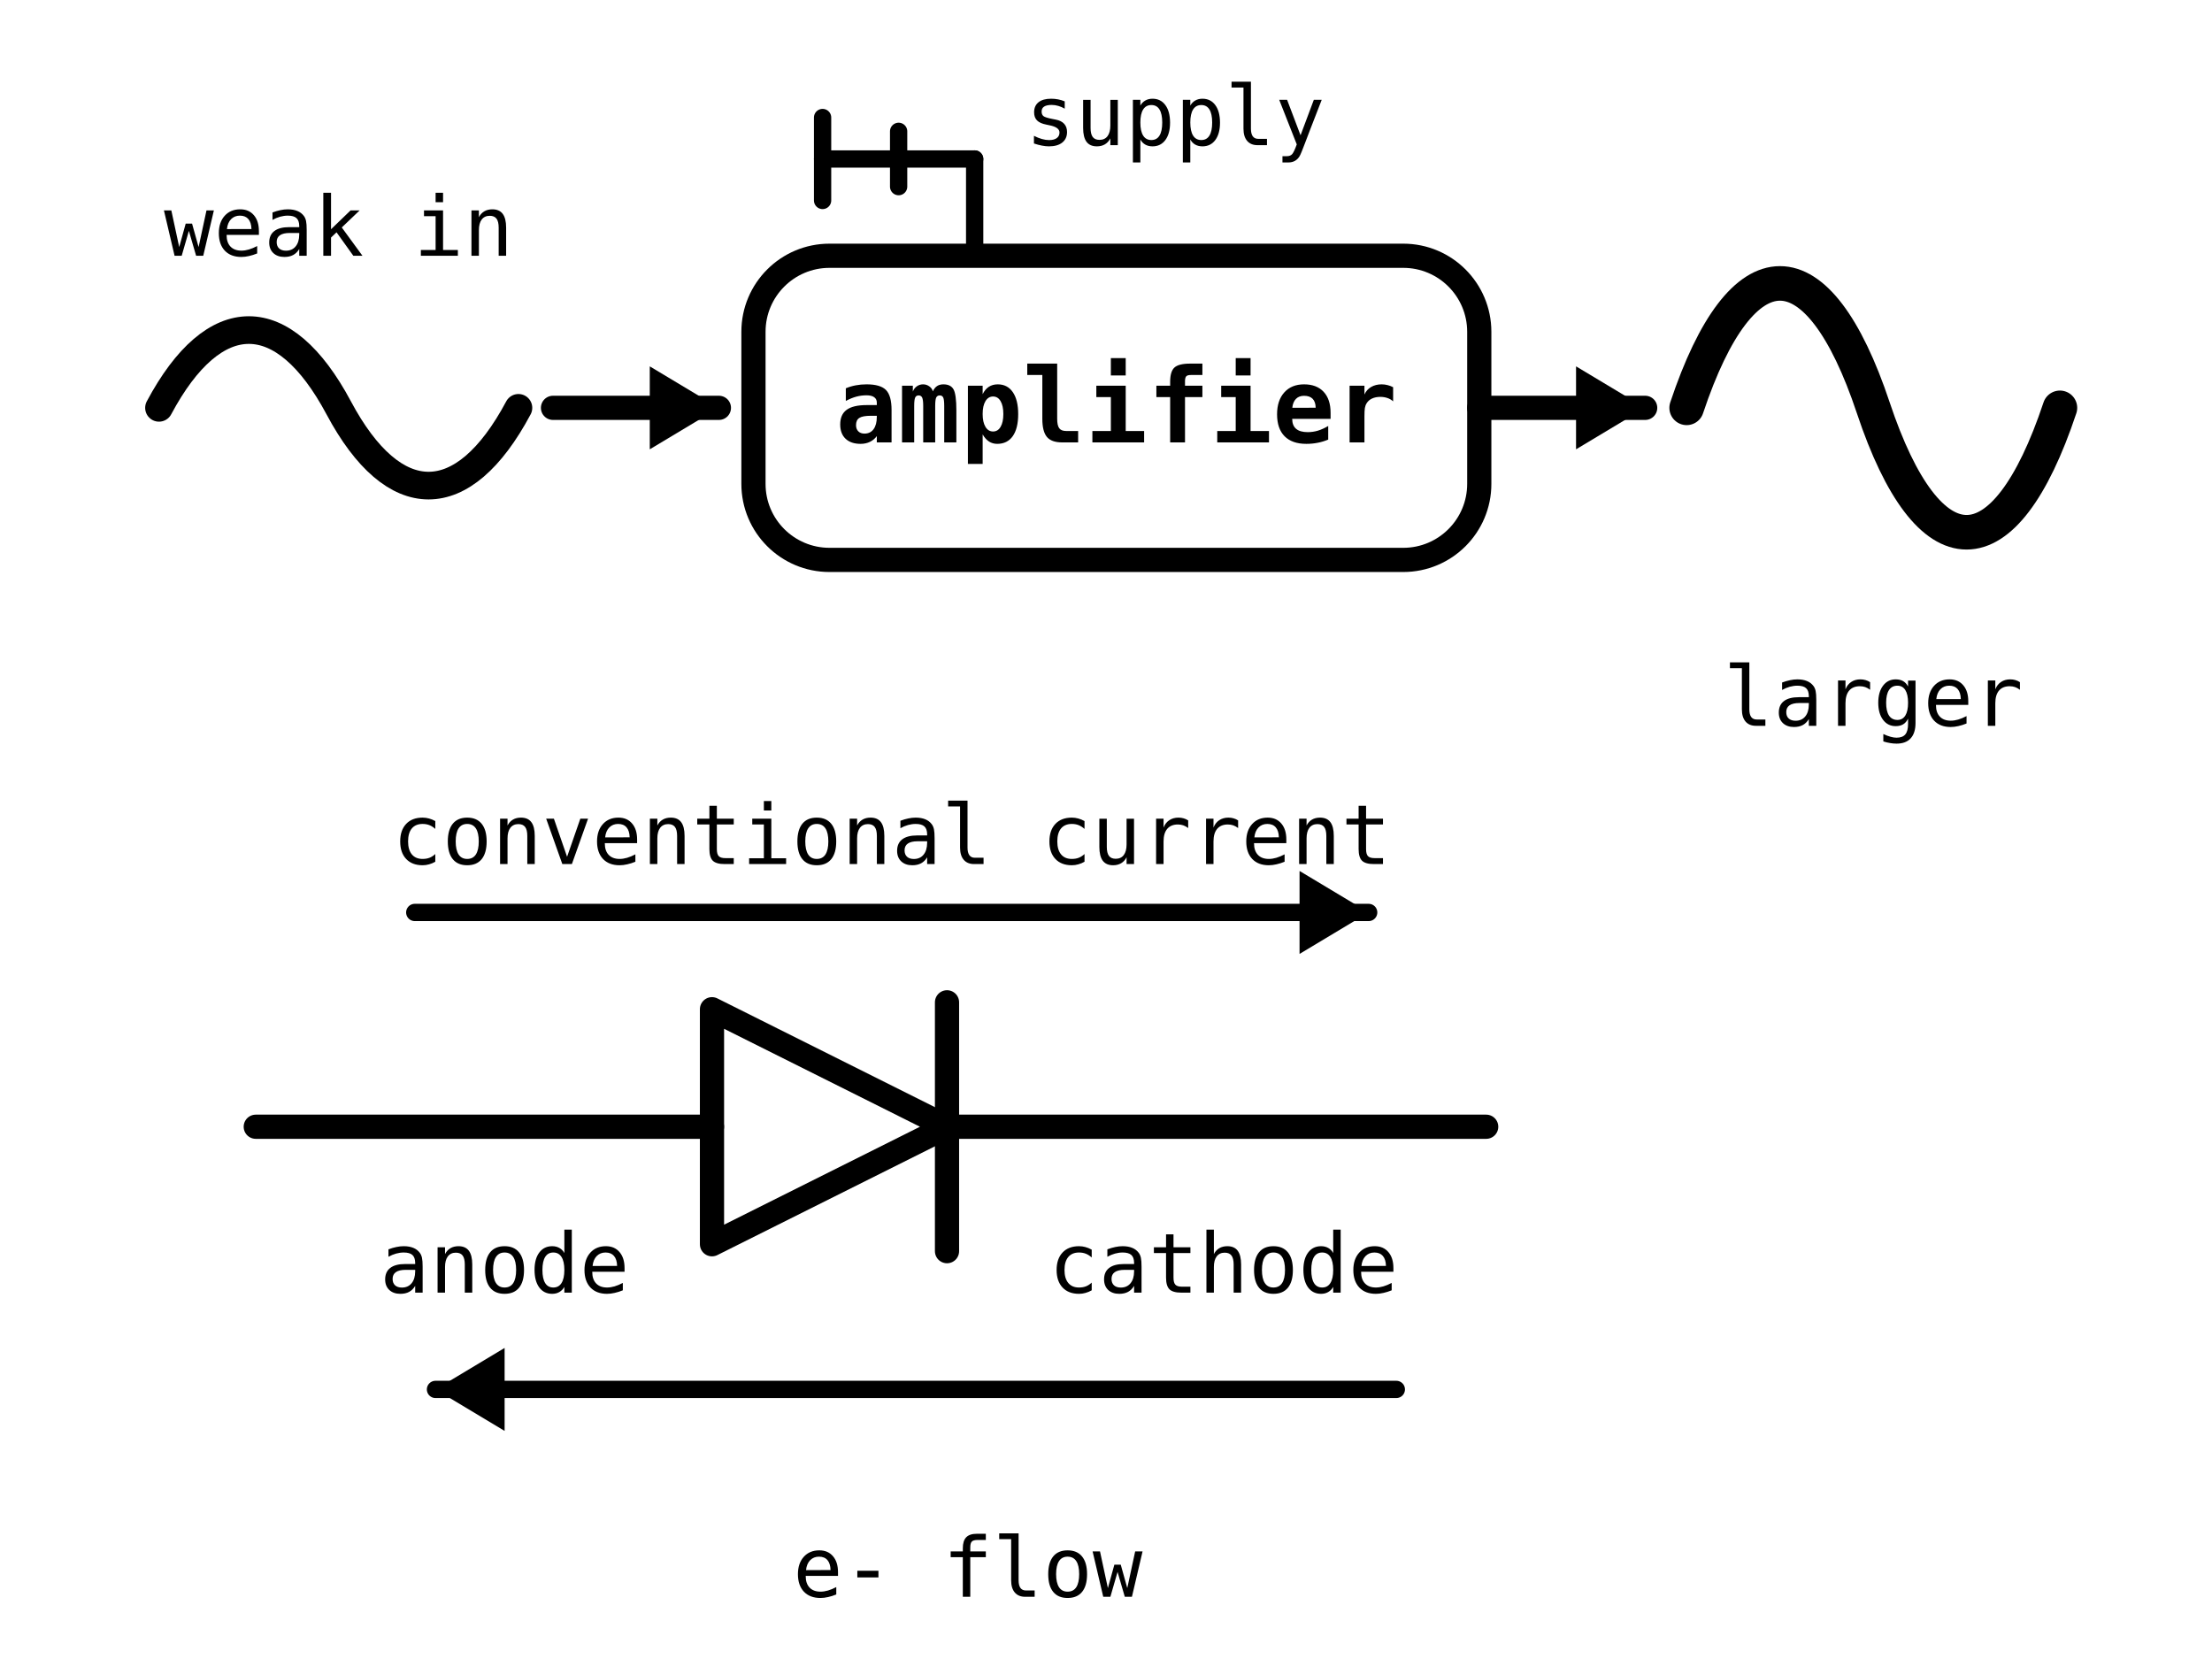
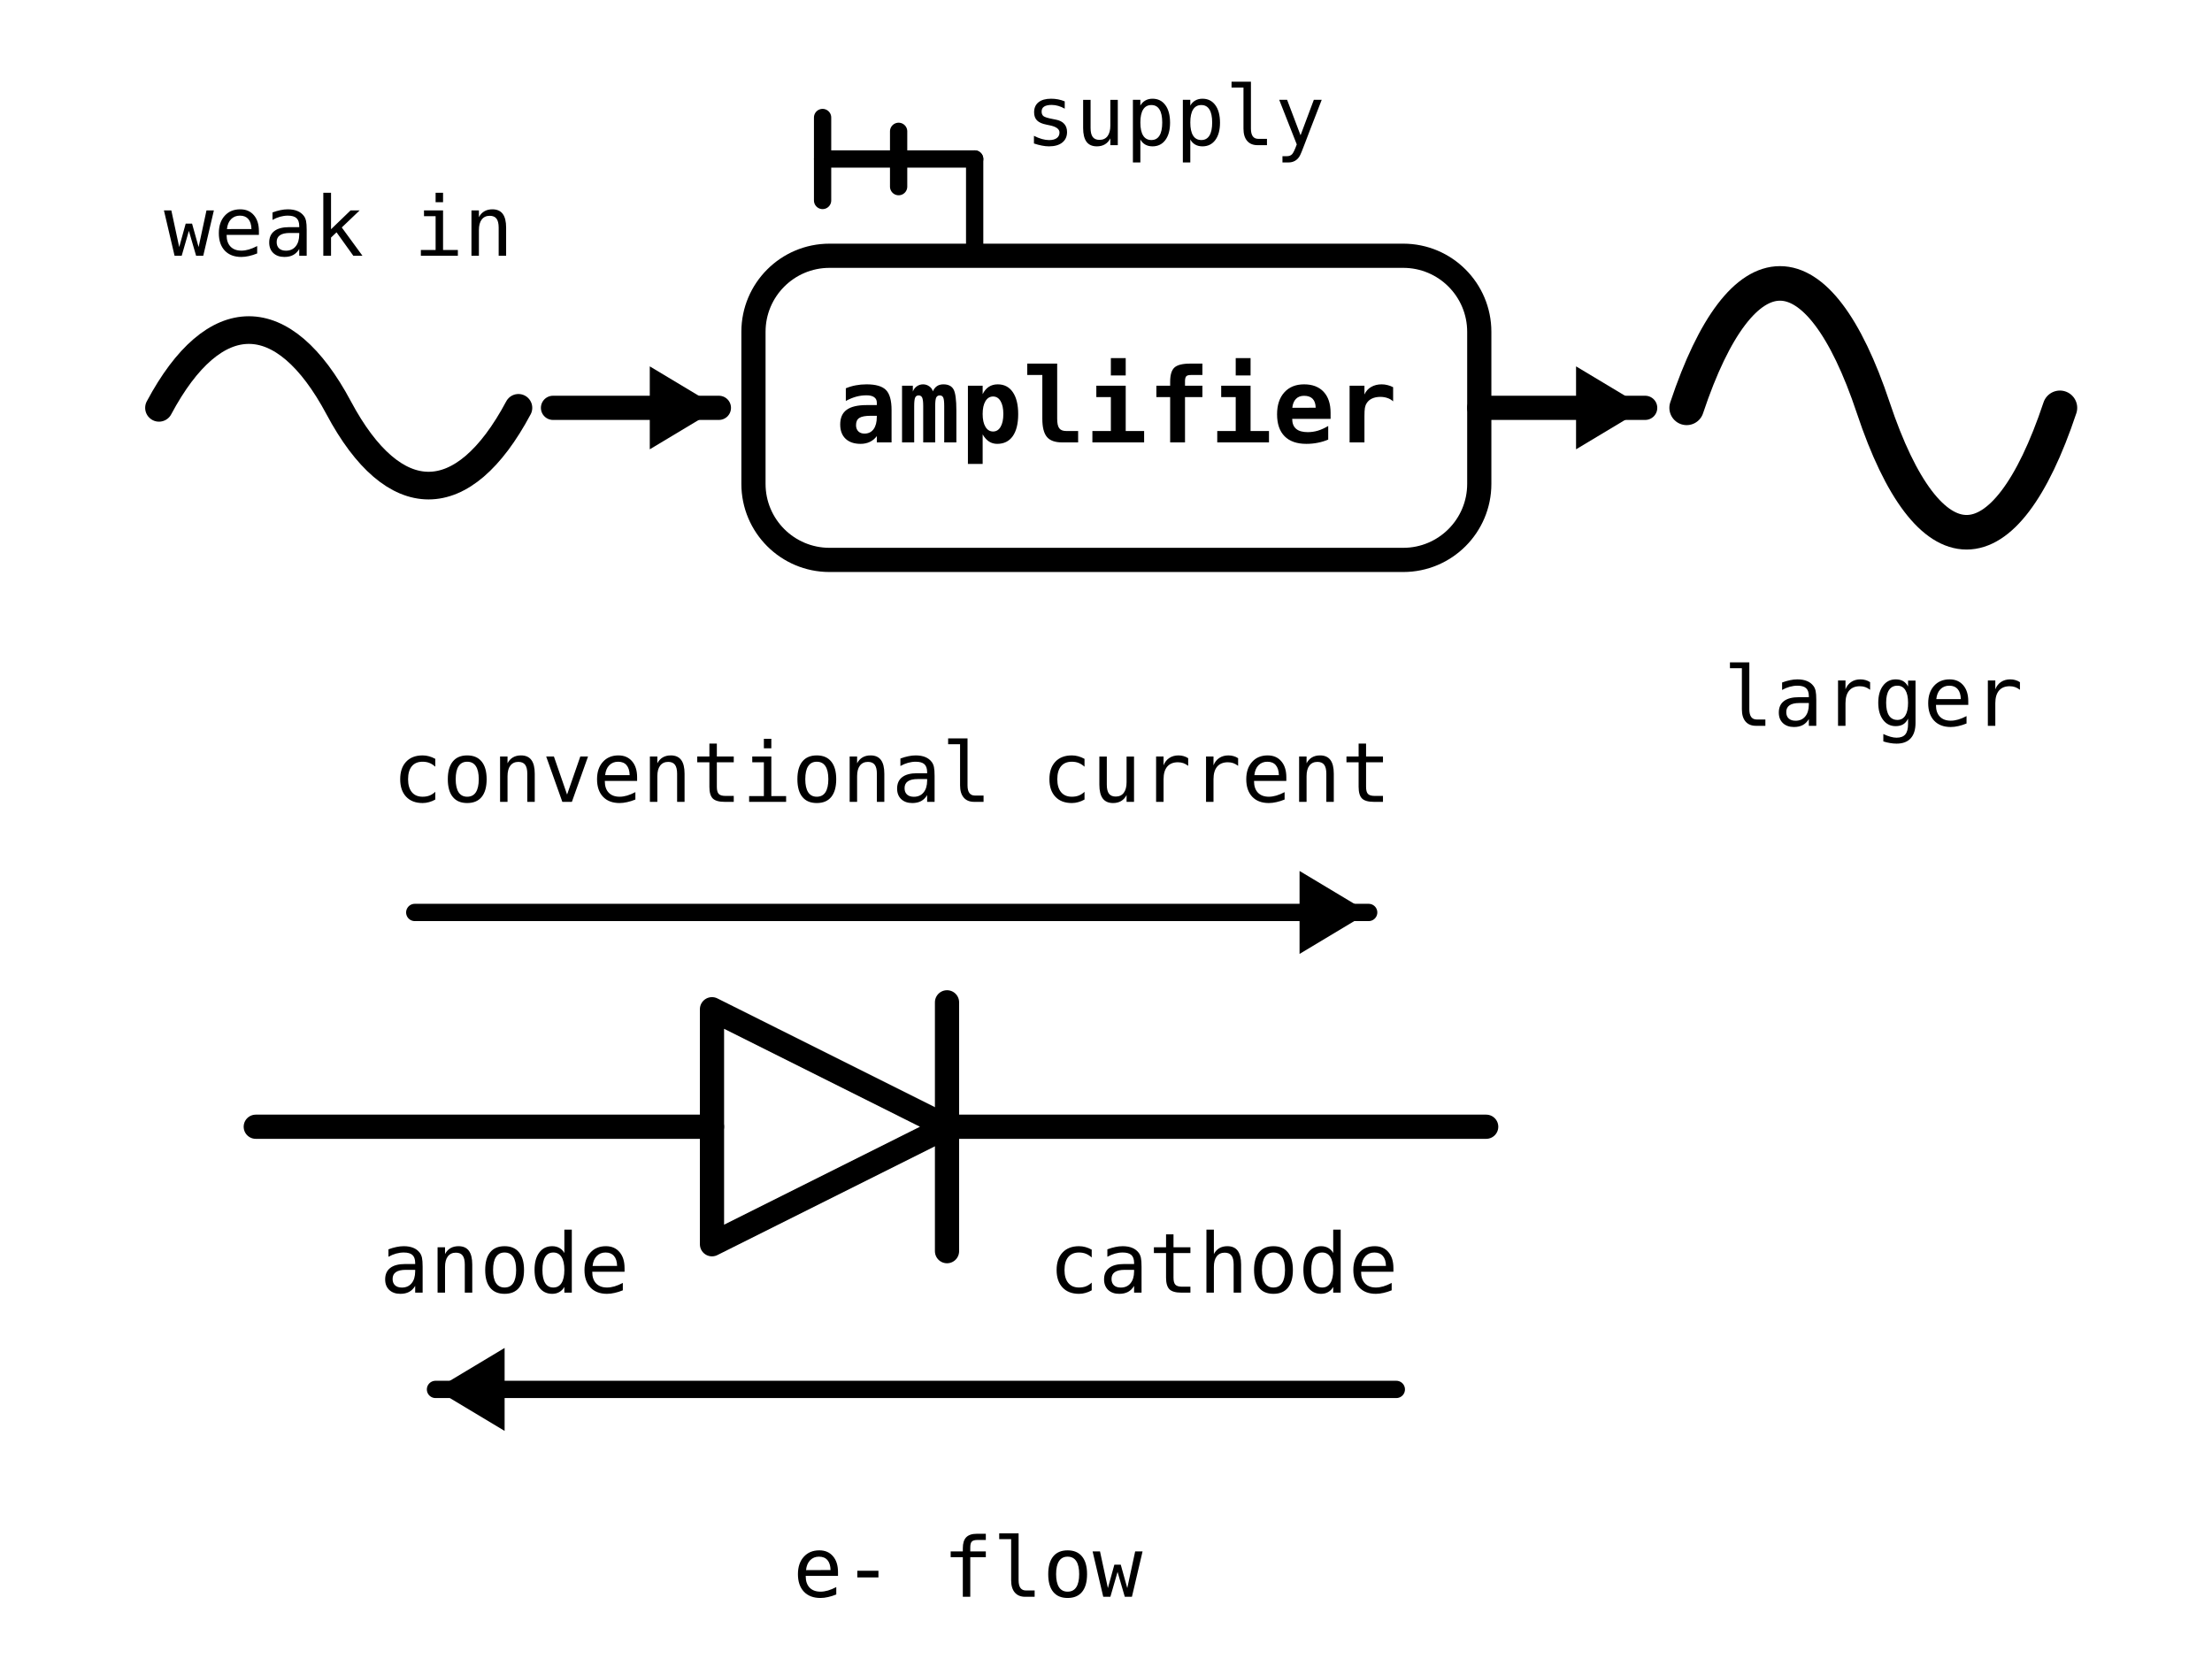
<svg xmlns="http://www.w3.org/2000/svg" id="amplifiers-diodes" viewBox="0 0 640 480" role="img">
  <g fill="none" stroke="currentColor" stroke-linecap="round" stroke-linejoin="round">
    <path d="M46 118 C62 88 82 88 98 118 C114 148 134 148 150 118" stroke-width="8" />
    <line x1="160" y1="118" x2="208" y2="118" stroke-width="7" />
    <polygon points="208,118 188,106 188,130" fill="currentColor" stroke="none" />
    <rect x="218" y="74" width="210" height="88" rx="22" ry="22" stroke-width="7" />
    <line x1="428" y1="118" x2="476" y2="118" stroke-width="7" />
    <polygon points="476,118 456,106 456,130" fill="currentColor" stroke="none" />
    <path d="M488 118 C504 70 526 70 542 118 C558 166 580 166 596 118" stroke-width="10" />
    <line x1="282" y1="46" x2="282" y2="74" stroke-width="5" />
    <line x1="238" y1="46" x2="282" y2="46" stroke-width="5" />
    <line x1="238" y1="34" x2="238" y2="58" stroke-width="5" />
    <line x1="260" y1="38" x2="260" y2="54" stroke-width="5" />
    <line x1="74" y1="326" x2="206" y2="326" stroke-width="7" />
    <polygon points="206,292 206,360 274,326" stroke-width="7" />
    <line x1="274" y1="290" x2="274" y2="362" stroke-width="7" />
    <line x1="274" y1="326" x2="430" y2="326" stroke-width="7" />
    <line x1="120" y1="264" x2="396" y2="264" stroke-width="5" />
    <polygon points="396,264 376,252 376,276" fill="currentColor" stroke="none" />
    <line x1="404" y1="402" x2="126" y2="402" stroke-width="5" />
    <polygon points="126,402 146,390 146,414" fill="currentColor" stroke="none" />
  </g>
  <g fill="currentColor" font-family="ui-monospace, SFMono-Regular, Menlo, Consolas, monospace" text-anchor="middle">
    <text x="98" y="74" font-size="24">weak in</text>
    <text x="323" y="128" font-size="30" font-weight="700">amplifier</text>
    <text x="542" y="210" font-size="24">larger</text>
    <text x="340" y="42" font-size="24">supply</text>
-     <text x="258" y="250" font-size="24">conventional current</text>
+     <text x="258" y="232" font-size="24">conventional current</text>
    <text x="146" y="374" font-size="24">anode</text>
    <text x="354" y="374" font-size="24">cathode</text>
    <text x="280" y="462" font-size="24">e- flow</text>
  </g>
</svg>
